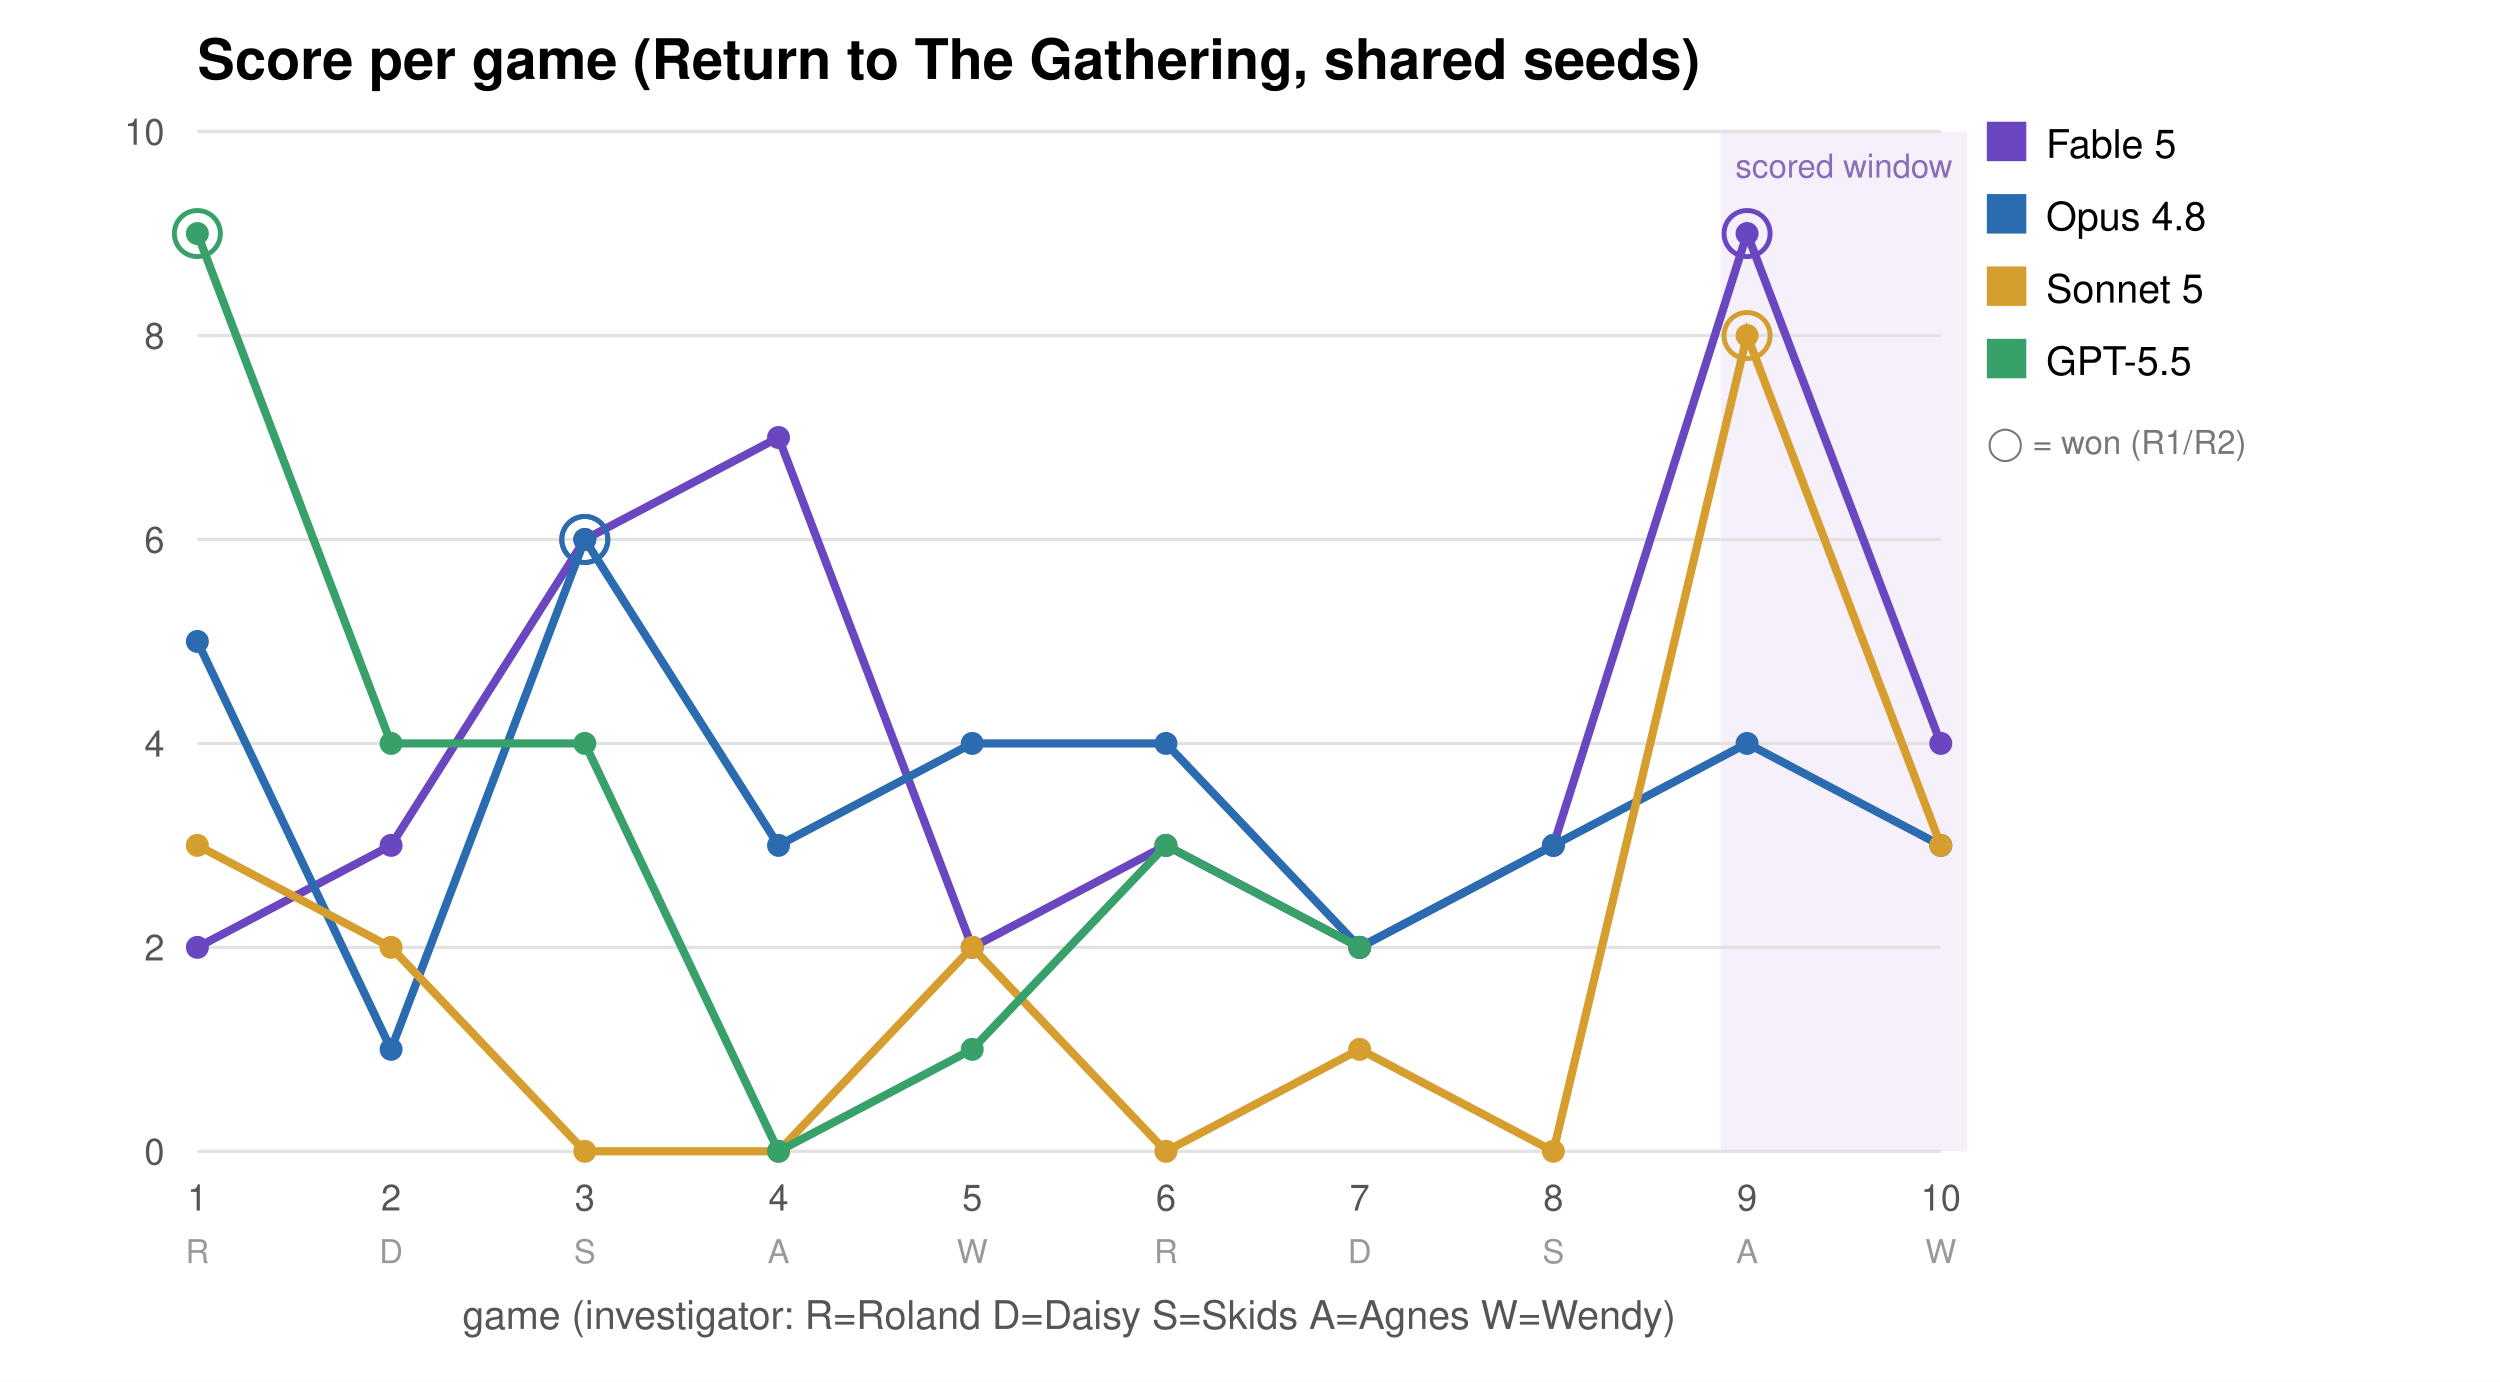
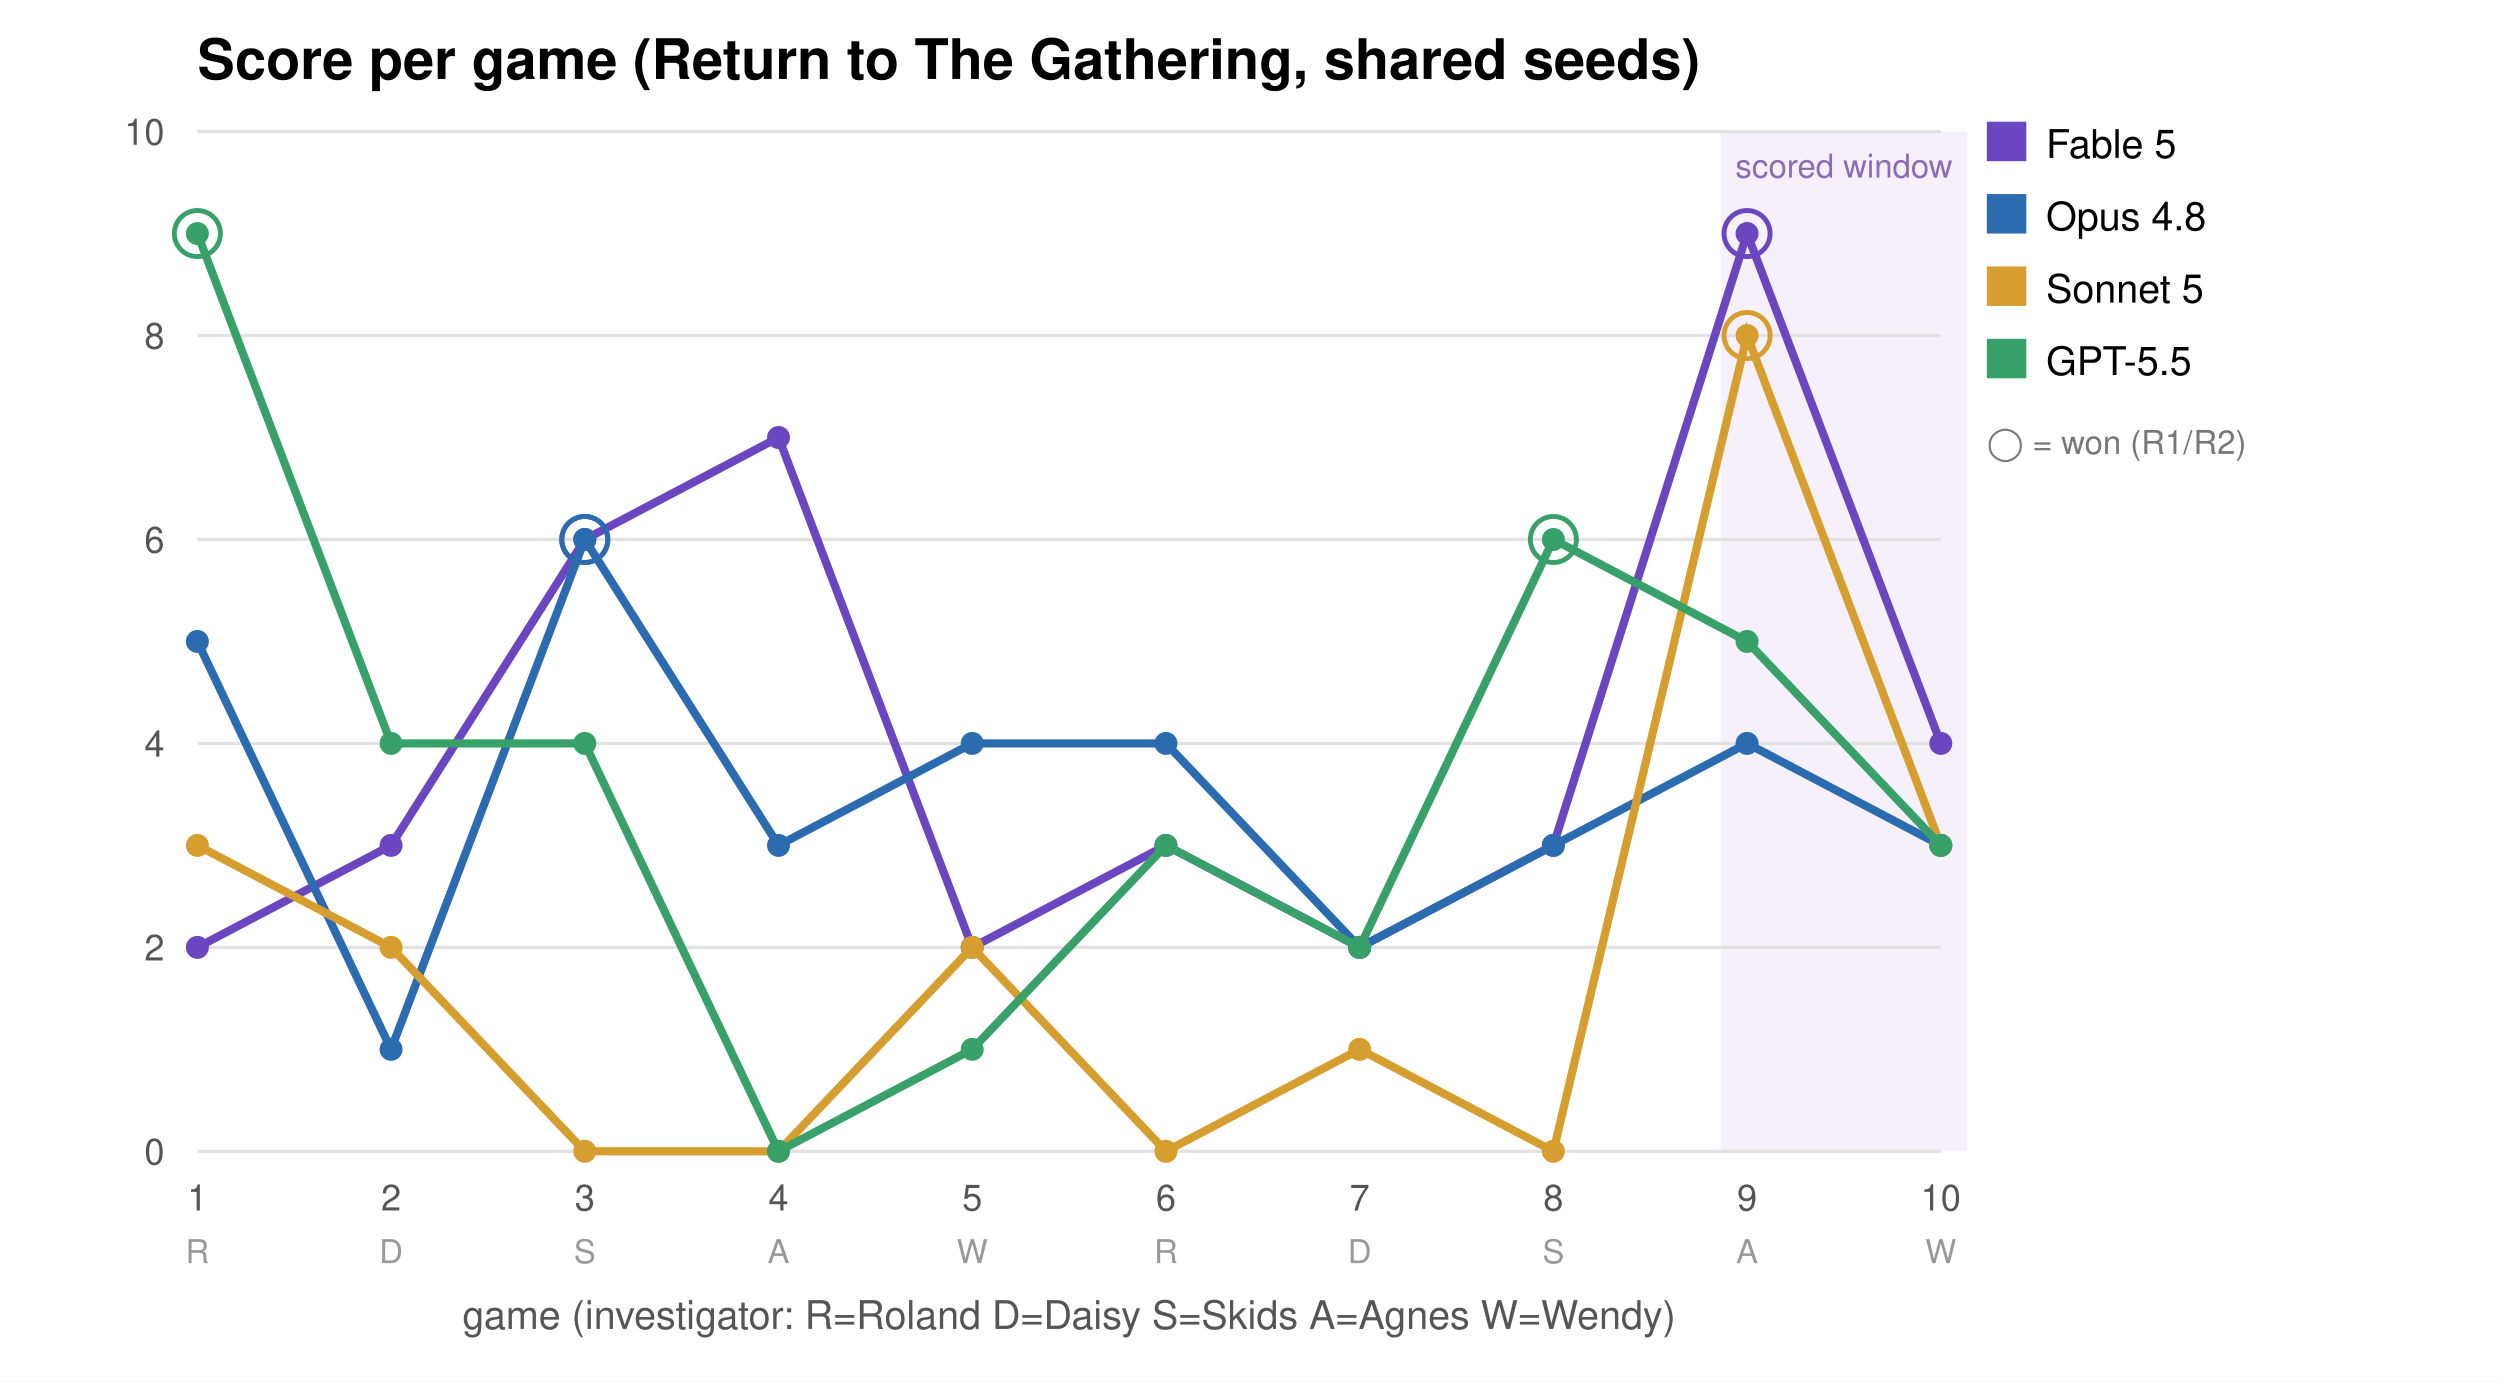
<svg xmlns="http://www.w3.org/2000/svg" width="760" height="420" viewBox="0 0 760 420" font-family="Helvetica, Arial, sans-serif">
  <rect width="760" height="420" fill="white" />
  <text x="60" y="24" font-size="17" font-weight="bold">Score per game (Return to The Gathering, shared seeds)</text>
  <rect x="523.111" y="40" width="74.889" height="310" fill="#f6f0fa" />
  <line x1="60" y1="350.0" x2="590" y2="350.0" stroke="#e2e2e2" />
  <text x="50" y="354.0" font-size="11" text-anchor="end" fill="#555">0</text>
  <line x1="60" y1="288.0" x2="590" y2="288.0" stroke="#e2e2e2" />
  <text x="50" y="292.0" font-size="11" text-anchor="end" fill="#555">2</text>
  <line x1="60" y1="226.0" x2="590" y2="226.0" stroke="#e2e2e2" />
  <text x="50" y="230.0" font-size="11" text-anchor="end" fill="#555">4</text>
  <line x1="60" y1="164.0" x2="590" y2="164.0" stroke="#e2e2e2" />
  <text x="50" y="168.0" font-size="11" text-anchor="end" fill="#555">6</text>
  <line x1="60" y1="102.0" x2="590" y2="102.0" stroke="#e2e2e2" />
  <text x="50" y="106.0" font-size="11" text-anchor="end" fill="#555">8</text>
  <line x1="60" y1="40.0" x2="590" y2="40.0" stroke="#e2e2e2" />
  <text x="50" y="44.0" font-size="11" text-anchor="end" fill="#555">10</text>
  <text x="60.0" y="368" font-size="11" text-anchor="middle" fill="#555">1</text>
  <text x="60.0" y="384" font-size="10" text-anchor="middle" fill="#999">R</text>
  <text x="118.889" y="368" font-size="11" text-anchor="middle" fill="#555">2</text>
  <text x="118.889" y="384" font-size="10" text-anchor="middle" fill="#999">D</text>
  <text x="177.778" y="368" font-size="11" text-anchor="middle" fill="#555">3</text>
  <text x="177.778" y="384" font-size="10" text-anchor="middle" fill="#999">S</text>
  <text x="236.667" y="368" font-size="11" text-anchor="middle" fill="#555">4</text>
  <text x="236.667" y="384" font-size="10" text-anchor="middle" fill="#999">A</text>
  <text x="295.556" y="368" font-size="11" text-anchor="middle" fill="#555">5</text>
  <text x="295.556" y="384" font-size="10" text-anchor="middle" fill="#999">W</text>
  <text x="354.444" y="368" font-size="11" text-anchor="middle" fill="#555">6</text>
  <text x="354.444" y="384" font-size="10" text-anchor="middle" fill="#999">R</text>
  <text x="413.333" y="368" font-size="11" text-anchor="middle" fill="#555">7</text>
  <text x="413.333" y="384" font-size="10" text-anchor="middle" fill="#999">D</text>
  <text x="472.222" y="368" font-size="11" text-anchor="middle" fill="#555">8</text>
  <text x="472.222" y="384" font-size="10" text-anchor="middle" fill="#999">S</text>
  <text x="531.111" y="368" font-size="11" text-anchor="middle" fill="#555">9</text>
  <text x="531.111" y="384" font-size="10" text-anchor="middle" fill="#999">A</text>
  <text x="590.0" y="368" font-size="11" text-anchor="middle" fill="#555">10</text>
  <text x="590.0" y="384" font-size="10" text-anchor="middle" fill="#999">W</text>
  <text x="325.0" y="404" font-size="12" text-anchor="middle" fill="#555">game (investigator: R=Roland D=Daisy S=Skids A=Agnes W=Wendy)</text>
  <text x="560.556" y="54" font-size="10" text-anchor="middle" fill="#8a6bb8">scored window</text>
  <path d="M60.0,288.0 L118.889,257.0 L177.778,164.0 L236.667,133.0 L295.556,288.0 L354.444,257.0 L413.333,288.0 L472.222,257.0 L531.111,71.0 L590.0,226.0" fill="none" stroke="#6b46c1" stroke-width="2.5" />
  <circle cx="60.0" cy="288.0" r="3.5" fill="#6b46c1" />
  <circle cx="118.889" cy="257.0" r="3.5" fill="#6b46c1" />
  <circle cx="177.778" cy="164.0" r="3.5" fill="#6b46c1" />
  <circle cx="236.667" cy="133.0" r="3.5" fill="#6b46c1" />
  <circle cx="295.556" cy="288.0" r="3.5" fill="#6b46c1" />
  <circle cx="354.444" cy="257.0" r="3.5" fill="#6b46c1" />
  <circle cx="413.333" cy="288.0" r="3.5" fill="#6b46c1" />
  <circle cx="472.222" cy="257.0" r="3.5" fill="#6b46c1" />
  <circle cx="531.111" cy="71.0" r="3.5" fill="#6b46c1" />
  <circle cx="590.0" cy="226.0" r="3.5" fill="#6b46c1" />
  <circle cx="177.778" cy="164.0" r="7" fill="none" stroke="#6b46c1" stroke-width="1.5" />
  <circle cx="531.111" cy="71.0" r="7" fill="none" stroke="#6b46c1" stroke-width="1.5" />
  <rect x="604" y="37" width="12" height="12" fill="#6b46c1" />
  <text x="622" y="48" font-size="12">Fable 5</text>
  <path d="M60.0,195.0 L118.889,319.0 L177.778,164.0 L236.667,257.0 L295.556,226.0 L354.444,226.0 L413.333,288.0 L472.222,257.0 L531.111,226.0 L590.0,257.0" fill="none" stroke="#2b6cb0" stroke-width="2.5" />
  <circle cx="60.0" cy="195.0" r="3.5" fill="#2b6cb0" />
  <circle cx="118.889" cy="319.0" r="3.5" fill="#2b6cb0" />
  <circle cx="177.778" cy="164.0" r="3.5" fill="#2b6cb0" />
  <circle cx="236.667" cy="257.0" r="3.5" fill="#2b6cb0" />
  <circle cx="295.556" cy="226.0" r="3.5" fill="#2b6cb0" />
  <circle cx="354.444" cy="226.0" r="3.5" fill="#2b6cb0" />
  <circle cx="413.333" cy="288.0" r="3.5" fill="#2b6cb0" />
  <circle cx="472.222" cy="257.0" r="3.5" fill="#2b6cb0" />
  <circle cx="531.111" cy="226.0" r="3.5" fill="#2b6cb0" />
  <circle cx="590.0" cy="257.0" r="3.5" fill="#2b6cb0" />
  <circle cx="177.778" cy="164.0" r="7" fill="none" stroke="#2b6cb0" stroke-width="1.5" />
  <rect x="604" y="59" width="12" height="12" fill="#2b6cb0" />
  <text x="622" y="70" font-size="12">Opus 4.8</text>
  <path d="M60.0,257.0 L118.889,288.0 L177.778,350.0 L236.667,350.0 L295.556,288.0 L354.444,350.0 L413.333,319.0 L472.222,350.0 L531.111,102.0 L590.0,257.0" fill="none" stroke="#d69e2e" stroke-width="2.5" />
  <circle cx="60.0" cy="257.0" r="3.5" fill="#d69e2e" />
  <circle cx="118.889" cy="288.0" r="3.5" fill="#d69e2e" />
  <circle cx="177.778" cy="350.0" r="3.5" fill="#d69e2e" />
  <circle cx="236.667" cy="350.0" r="3.5" fill="#d69e2e" />
  <circle cx="295.556" cy="288.0" r="3.5" fill="#d69e2e" />
  <circle cx="354.444" cy="350.0" r="3.5" fill="#d69e2e" />
  <circle cx="413.333" cy="319.0" r="3.5" fill="#d69e2e" />
  <circle cx="472.222" cy="350.0" r="3.5" fill="#d69e2e" />
  <circle cx="531.111" cy="102.0" r="3.5" fill="#d69e2e" />
  <circle cx="590.0" cy="257.0" r="3.5" fill="#d69e2e" />
  <circle cx="531.111" cy="102.0" r="7" fill="none" stroke="#d69e2e" stroke-width="1.5" />
  <rect x="604" y="81" width="12" height="12" fill="#d69e2e" />
  <text x="622" y="92" font-size="12">Sonnet 5</text>
-   <path d="M60.0,71.0 L118.889,226.0 L177.778,226.0 L236.667,350.0 L295.556,319.0 L354.444,257.0 L413.333,288.0" fill="none" stroke="#38a169" stroke-width="2.5" />
+   <path d="M60.0,71.0 L118.889,226.0 L177.778,226.0 L236.667,350.0 L295.556,319.0 L354.444,257.0 L413.333,288.0 L472.222,164.0 L531.111,195.0 L590.0,257.0" fill="none" stroke="#38a169" stroke-width="2.5" />
  <circle cx="60.0" cy="71.0" r="3.5" fill="#38a169" />
  <circle cx="118.889" cy="226.0" r="3.5" fill="#38a169" />
  <circle cx="177.778" cy="226.0" r="3.5" fill="#38a169" />
  <circle cx="236.667" cy="350.0" r="3.5" fill="#38a169" />
  <circle cx="295.556" cy="319.0" r="3.5" fill="#38a169" />
  <circle cx="354.444" cy="257.0" r="3.5" fill="#38a169" />
  <circle cx="413.333" cy="288.0" r="3.5" fill="#38a169" />
+   <circle cx="472.222" cy="164.0" r="3.5" fill="#38a169" />
+   <circle cx="531.111" cy="195.0" r="3.5" fill="#38a169" />
+   <circle cx="590.0" cy="257.0" r="3.5" fill="#38a169" />
  <circle cx="60.0" cy="71.0" r="7" fill="none" stroke="#38a169" stroke-width="1.5" />
+   <circle cx="472.222" cy="164.0" r="7" fill="none" stroke="#38a169" stroke-width="1.5" />
  <rect x="604" y="103" width="12" height="12" fill="#38a169" />
  <text x="622" y="114" font-size="12">GPT-5.5</text>
  <text x="604" y="138" font-size="10" fill="#777">◯ = won (R1/R2)</text>
</svg>
